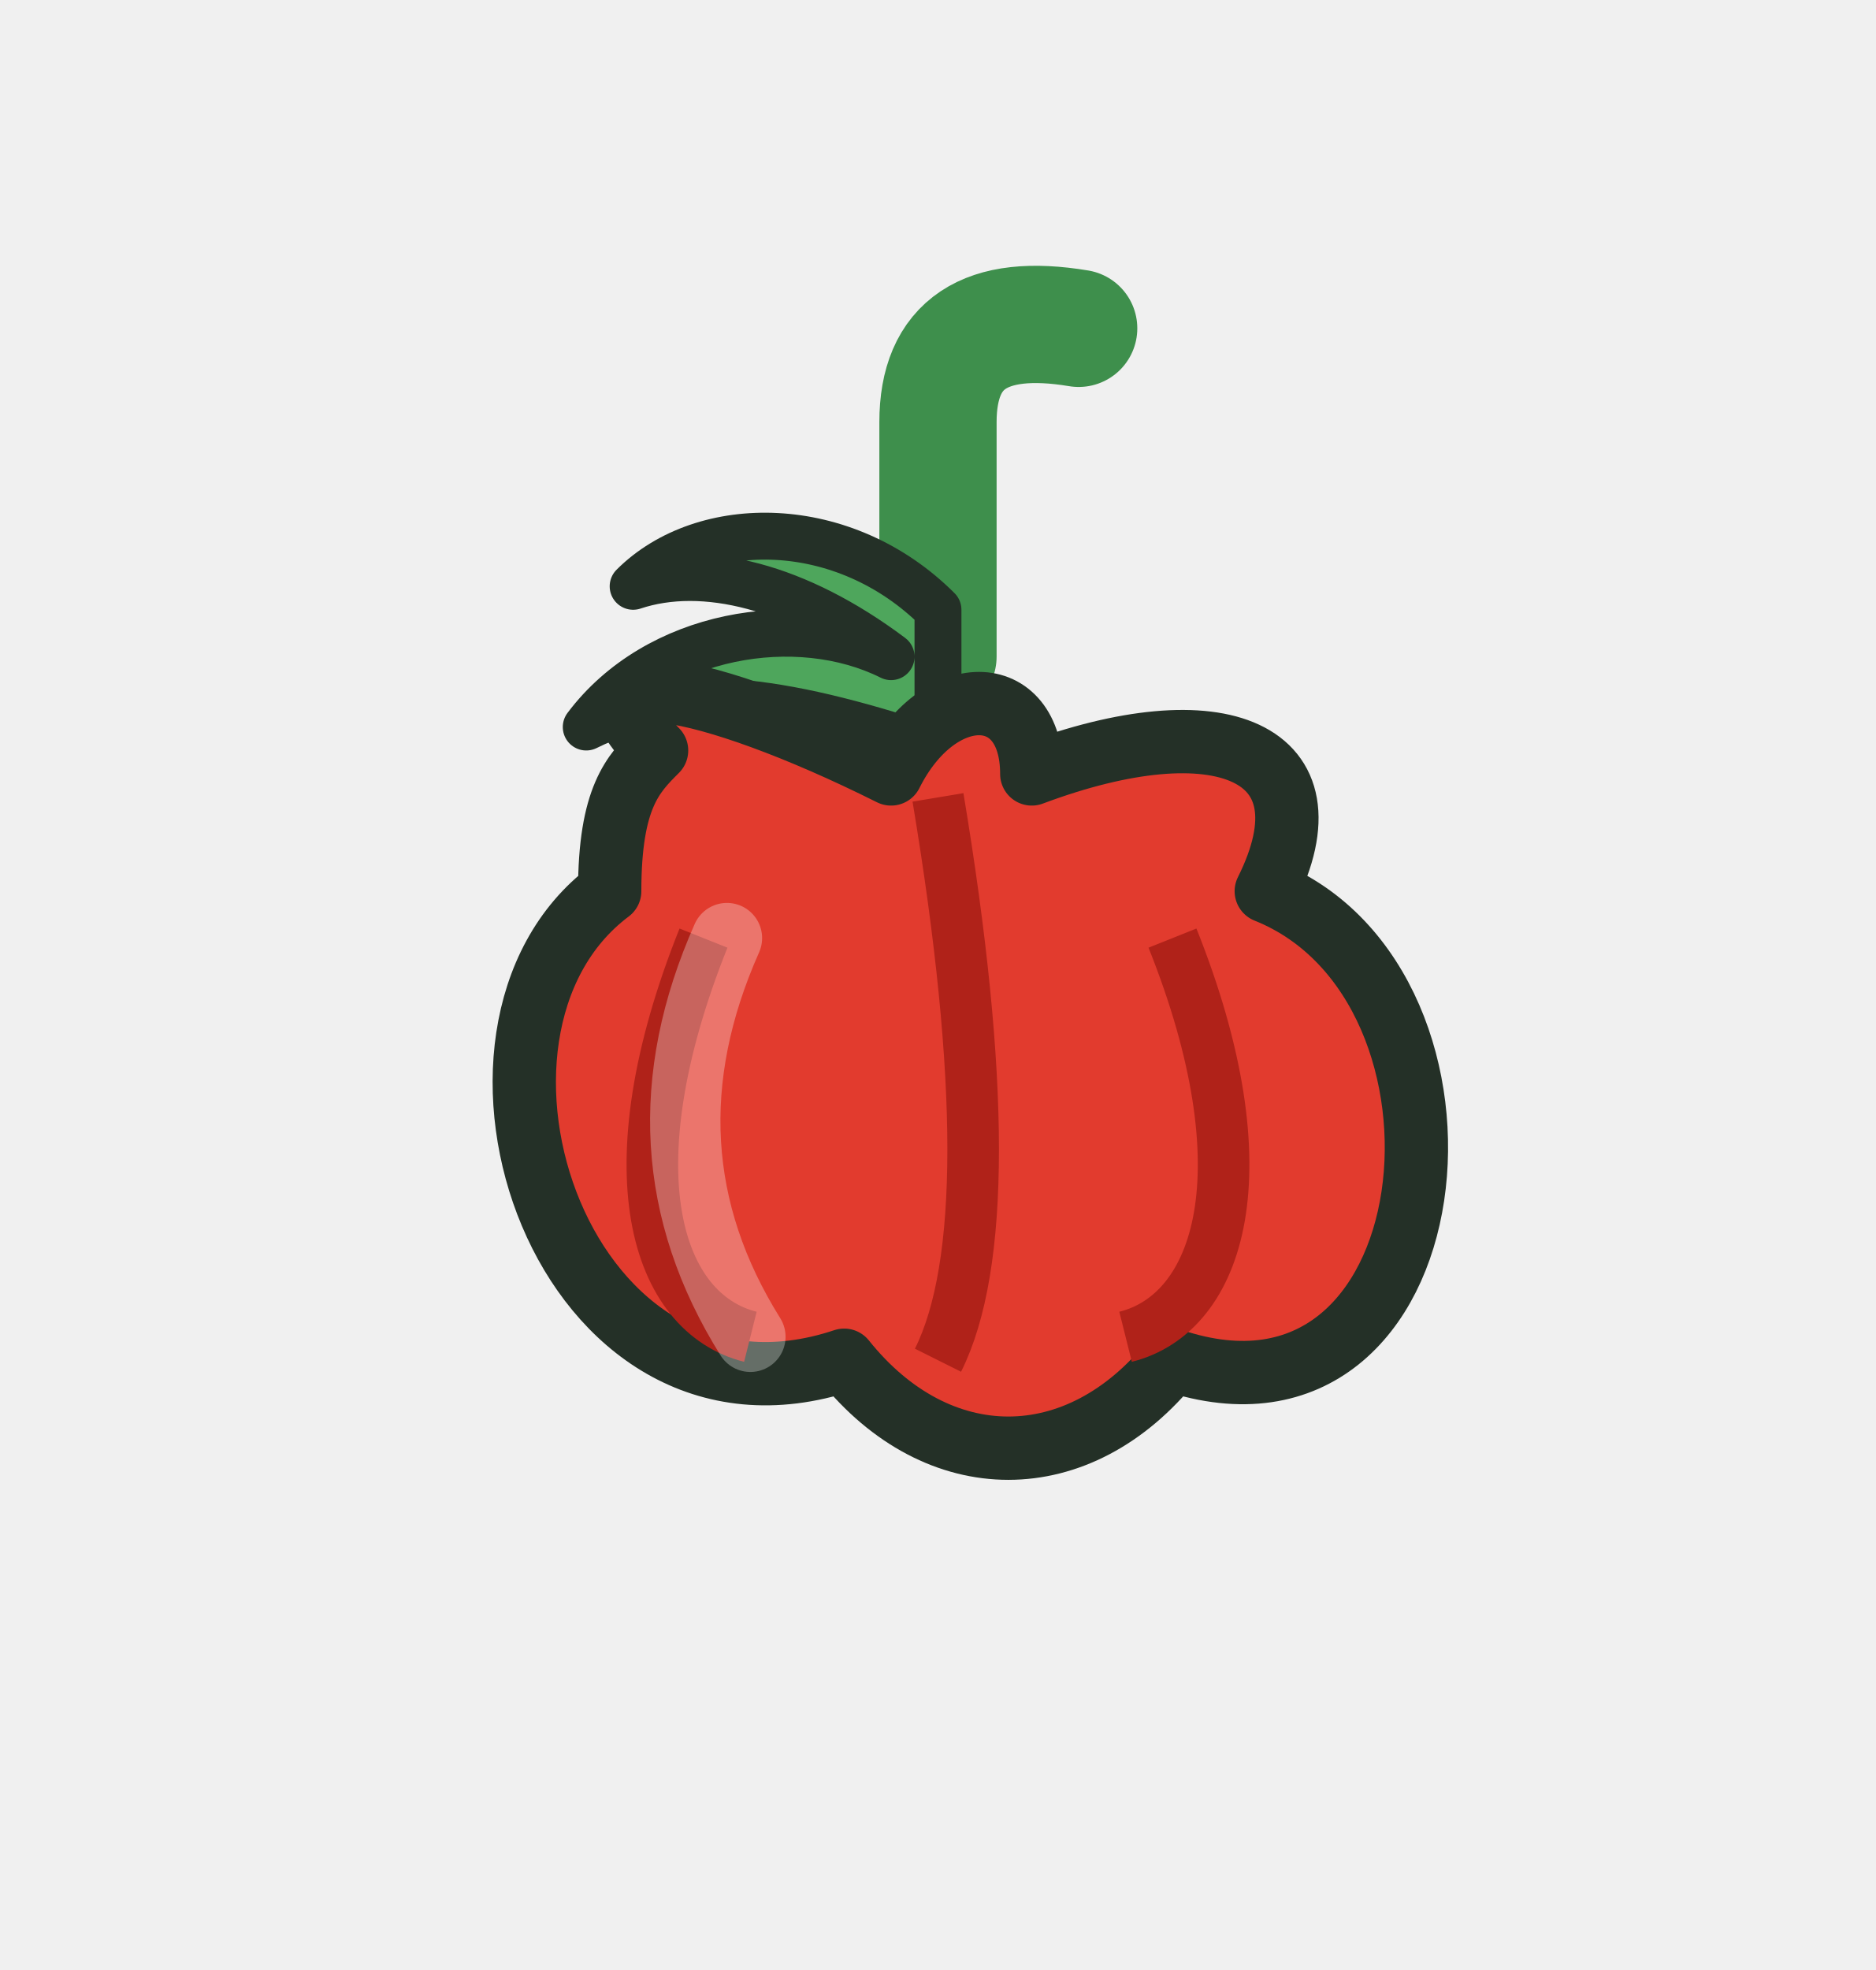
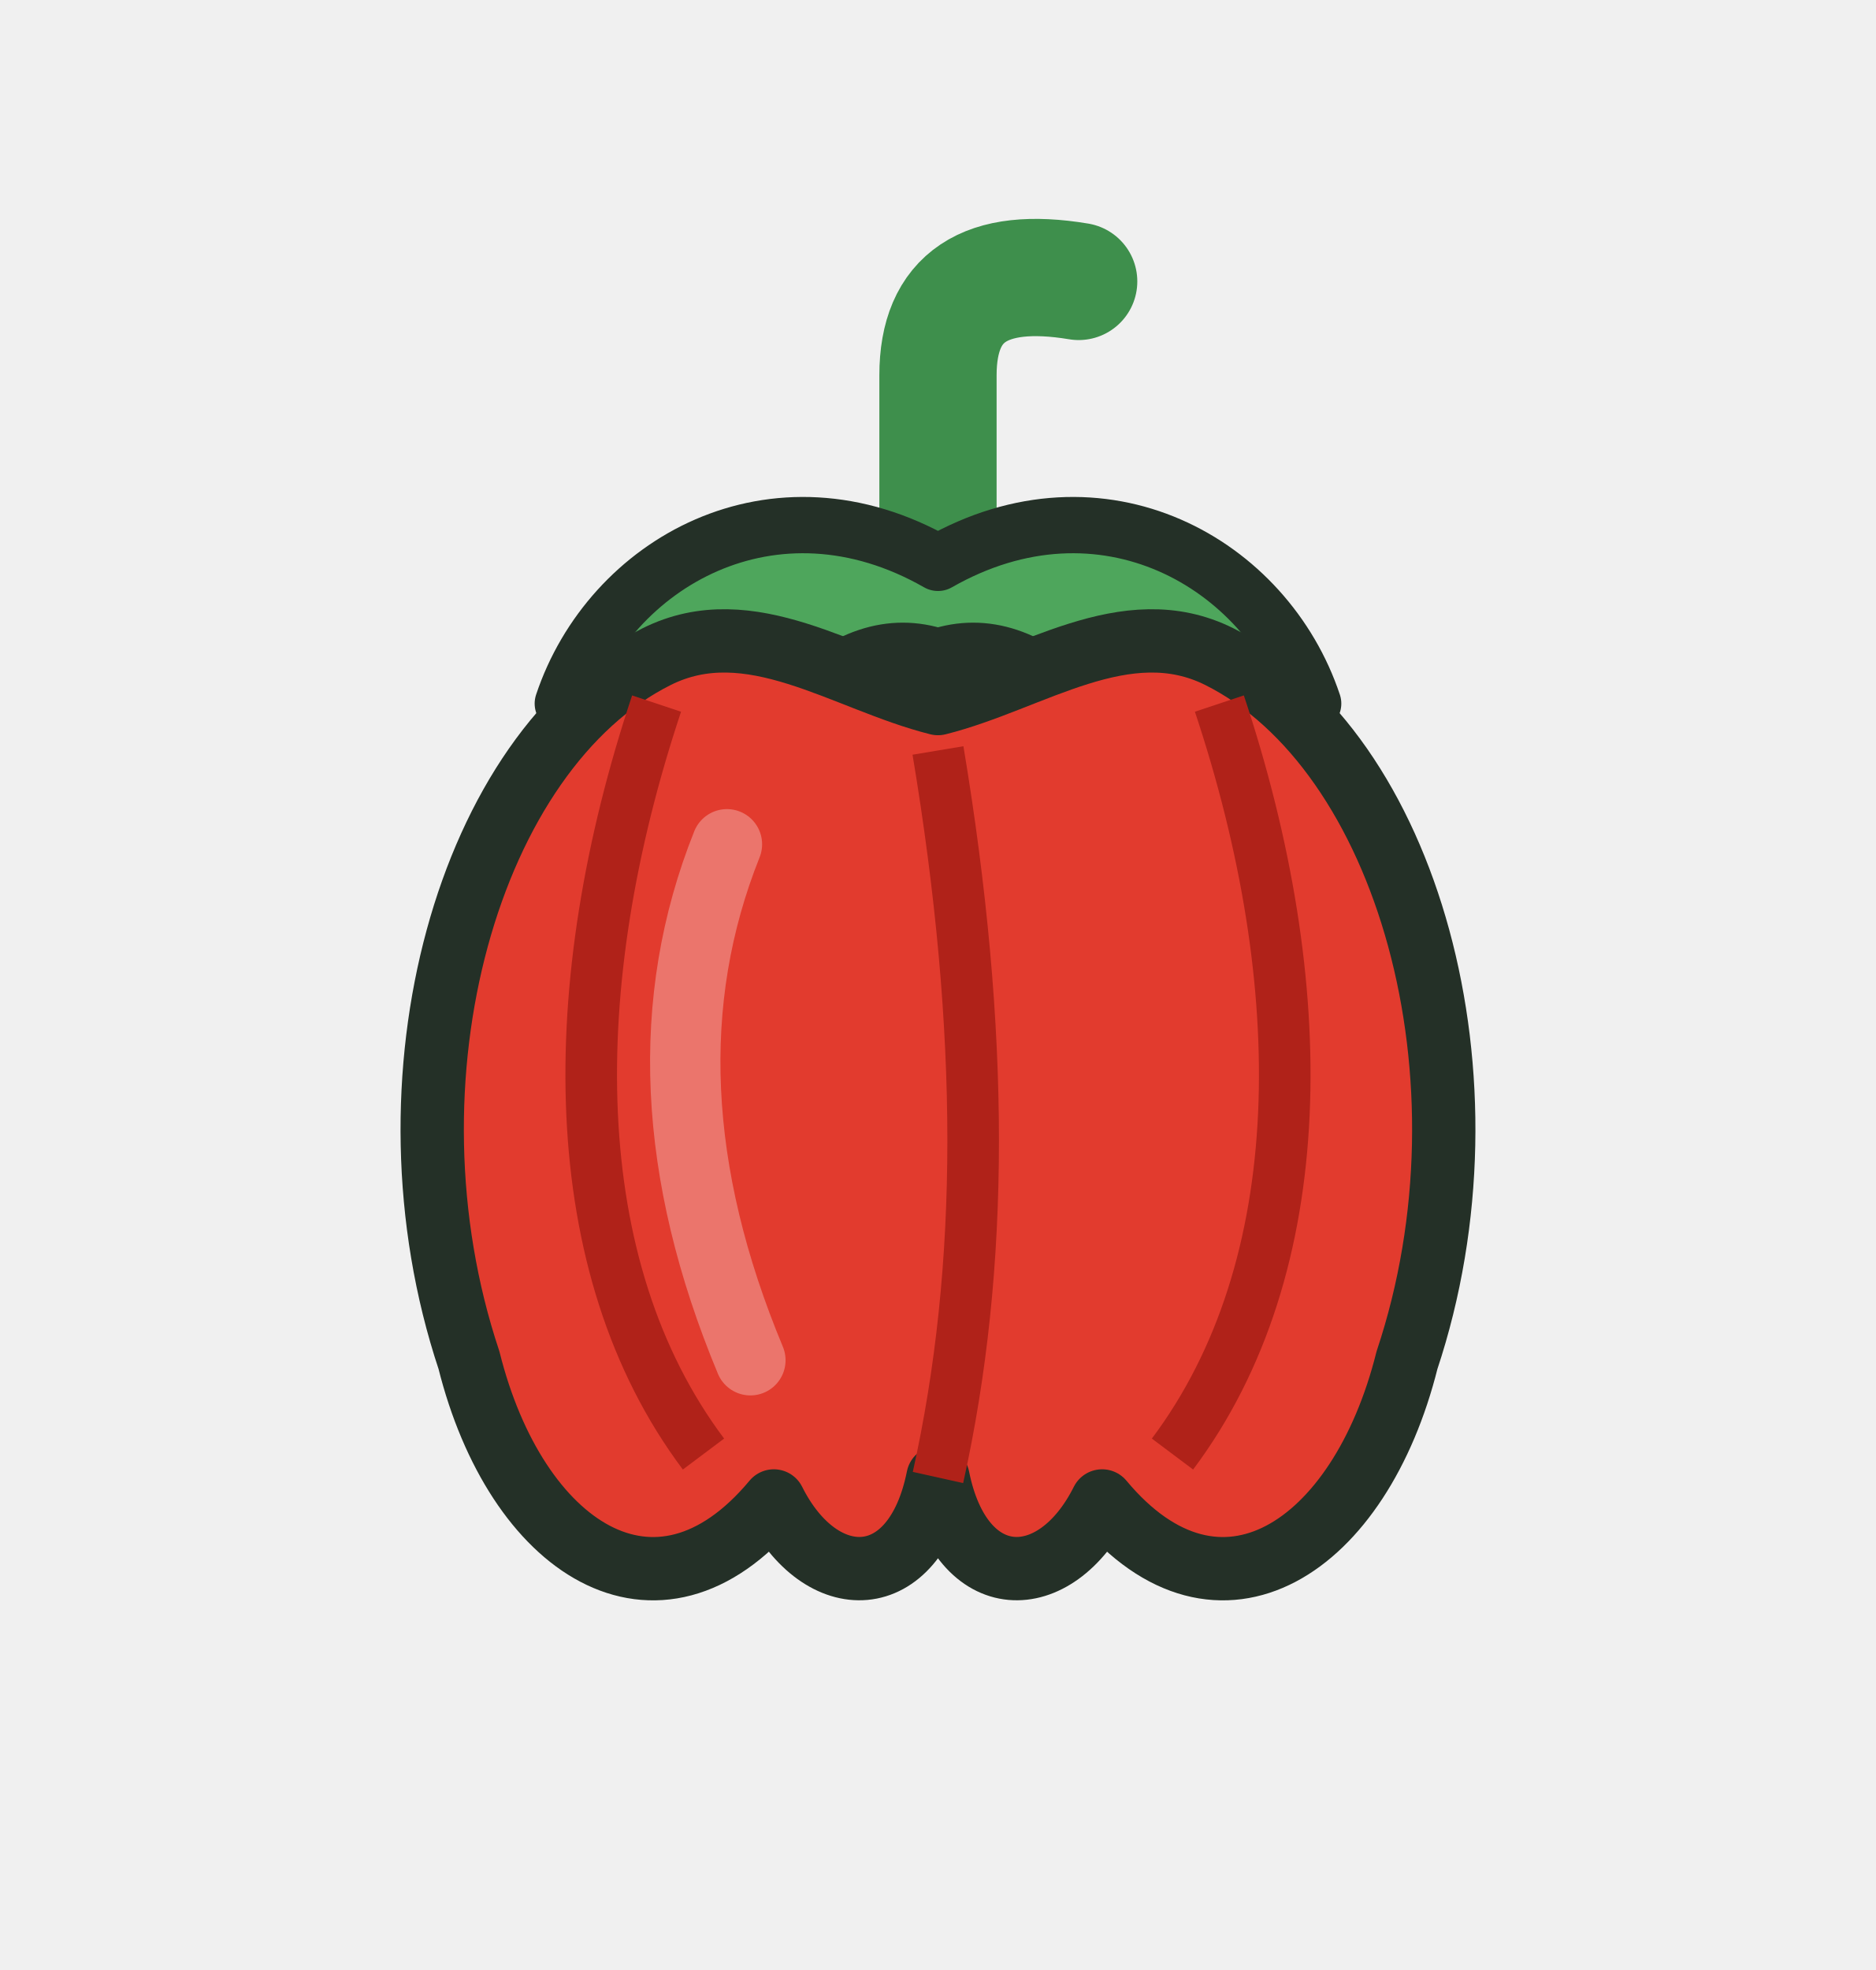
<svg xmlns="http://www.w3.org/2000/svg" viewBox="0 0 80 84">
-   <path d="M40,28 L40,18 Q40,13 46,14" fill="none" stroke="#3E8F4C" stroke-width="5" stroke-linecap="round" />
-   <path d="M40,26 C36,22 30,22 27,25 C30,24 34,25 38,28 C34,26 28,27 25,31 C29,29 34,30 40,32 Z" fill="#4EA65C" stroke="#243027" stroke-width="2" stroke-linejoin="round" />
-   <path d="M28,32 C24,28 30,29 38,33 C40,29 44,29 44,33 C52,30 57,32 54,38 C64,42 62,62 50,58 C46,63 40,63 36,58 C24,62 18,44 26,38 C26,34 27,33 28,32 Z" fill="#E23B2E" stroke="#243027" stroke-width="2.7" stroke-linejoin="round" />
-   <path d="M40,34 C42,46 42,54 40,58 M50,40 C54,50 52,56 48,57 M30,40 C26,50 28,56 32,57" fill="none" stroke="#B02219" stroke-width="2.2" />
-   <path d="M31,40 q-4,9 1,17" fill="none" stroke="#FFFFFF" stroke-width="3" opacity="0.3" stroke-linecap="round" />
+   <path d="M40,26 L40,16 Q40,11 46,12" fill="none" stroke="#3E8F4C" stroke-width="5" stroke-linecap="round" />
+   <path d="M40,24 C33,20 26,24 24,30 L34,30 Q37,27 40,28 Q43,27 46,30 L56,30 C54,24 47,20 40,24 Z" fill="#4EA65C" stroke="#243027" stroke-width="2.4" stroke-linejoin="round" />
+   <path d="M28,28 C20,32 16,46 20,58 C22,66 28,70 33,64 C35,68 39,68 40,63 C41,68 45,68 47,64 C52,70 58,66 60,58 C64,46 60,32 52,28 C48,26 44,29 40,30 C36,29 32,26 28,28 Z" fill="#E23B2E" stroke="#243027" stroke-width="2.7" stroke-linejoin="round" />
+   <path d="M40,32 C42,44 42,54 40,63 M52,30 C56,42 56,54 50,62 M28,30 C24,42 24,54 30,62" fill="none" stroke="#B02219" stroke-width="2.2" />
+   <path d="M31,36 q-4,10 1,22" fill="none" stroke="#FFFFFF" stroke-width="3" opacity="0.3" stroke-linecap="round" />
</svg>
